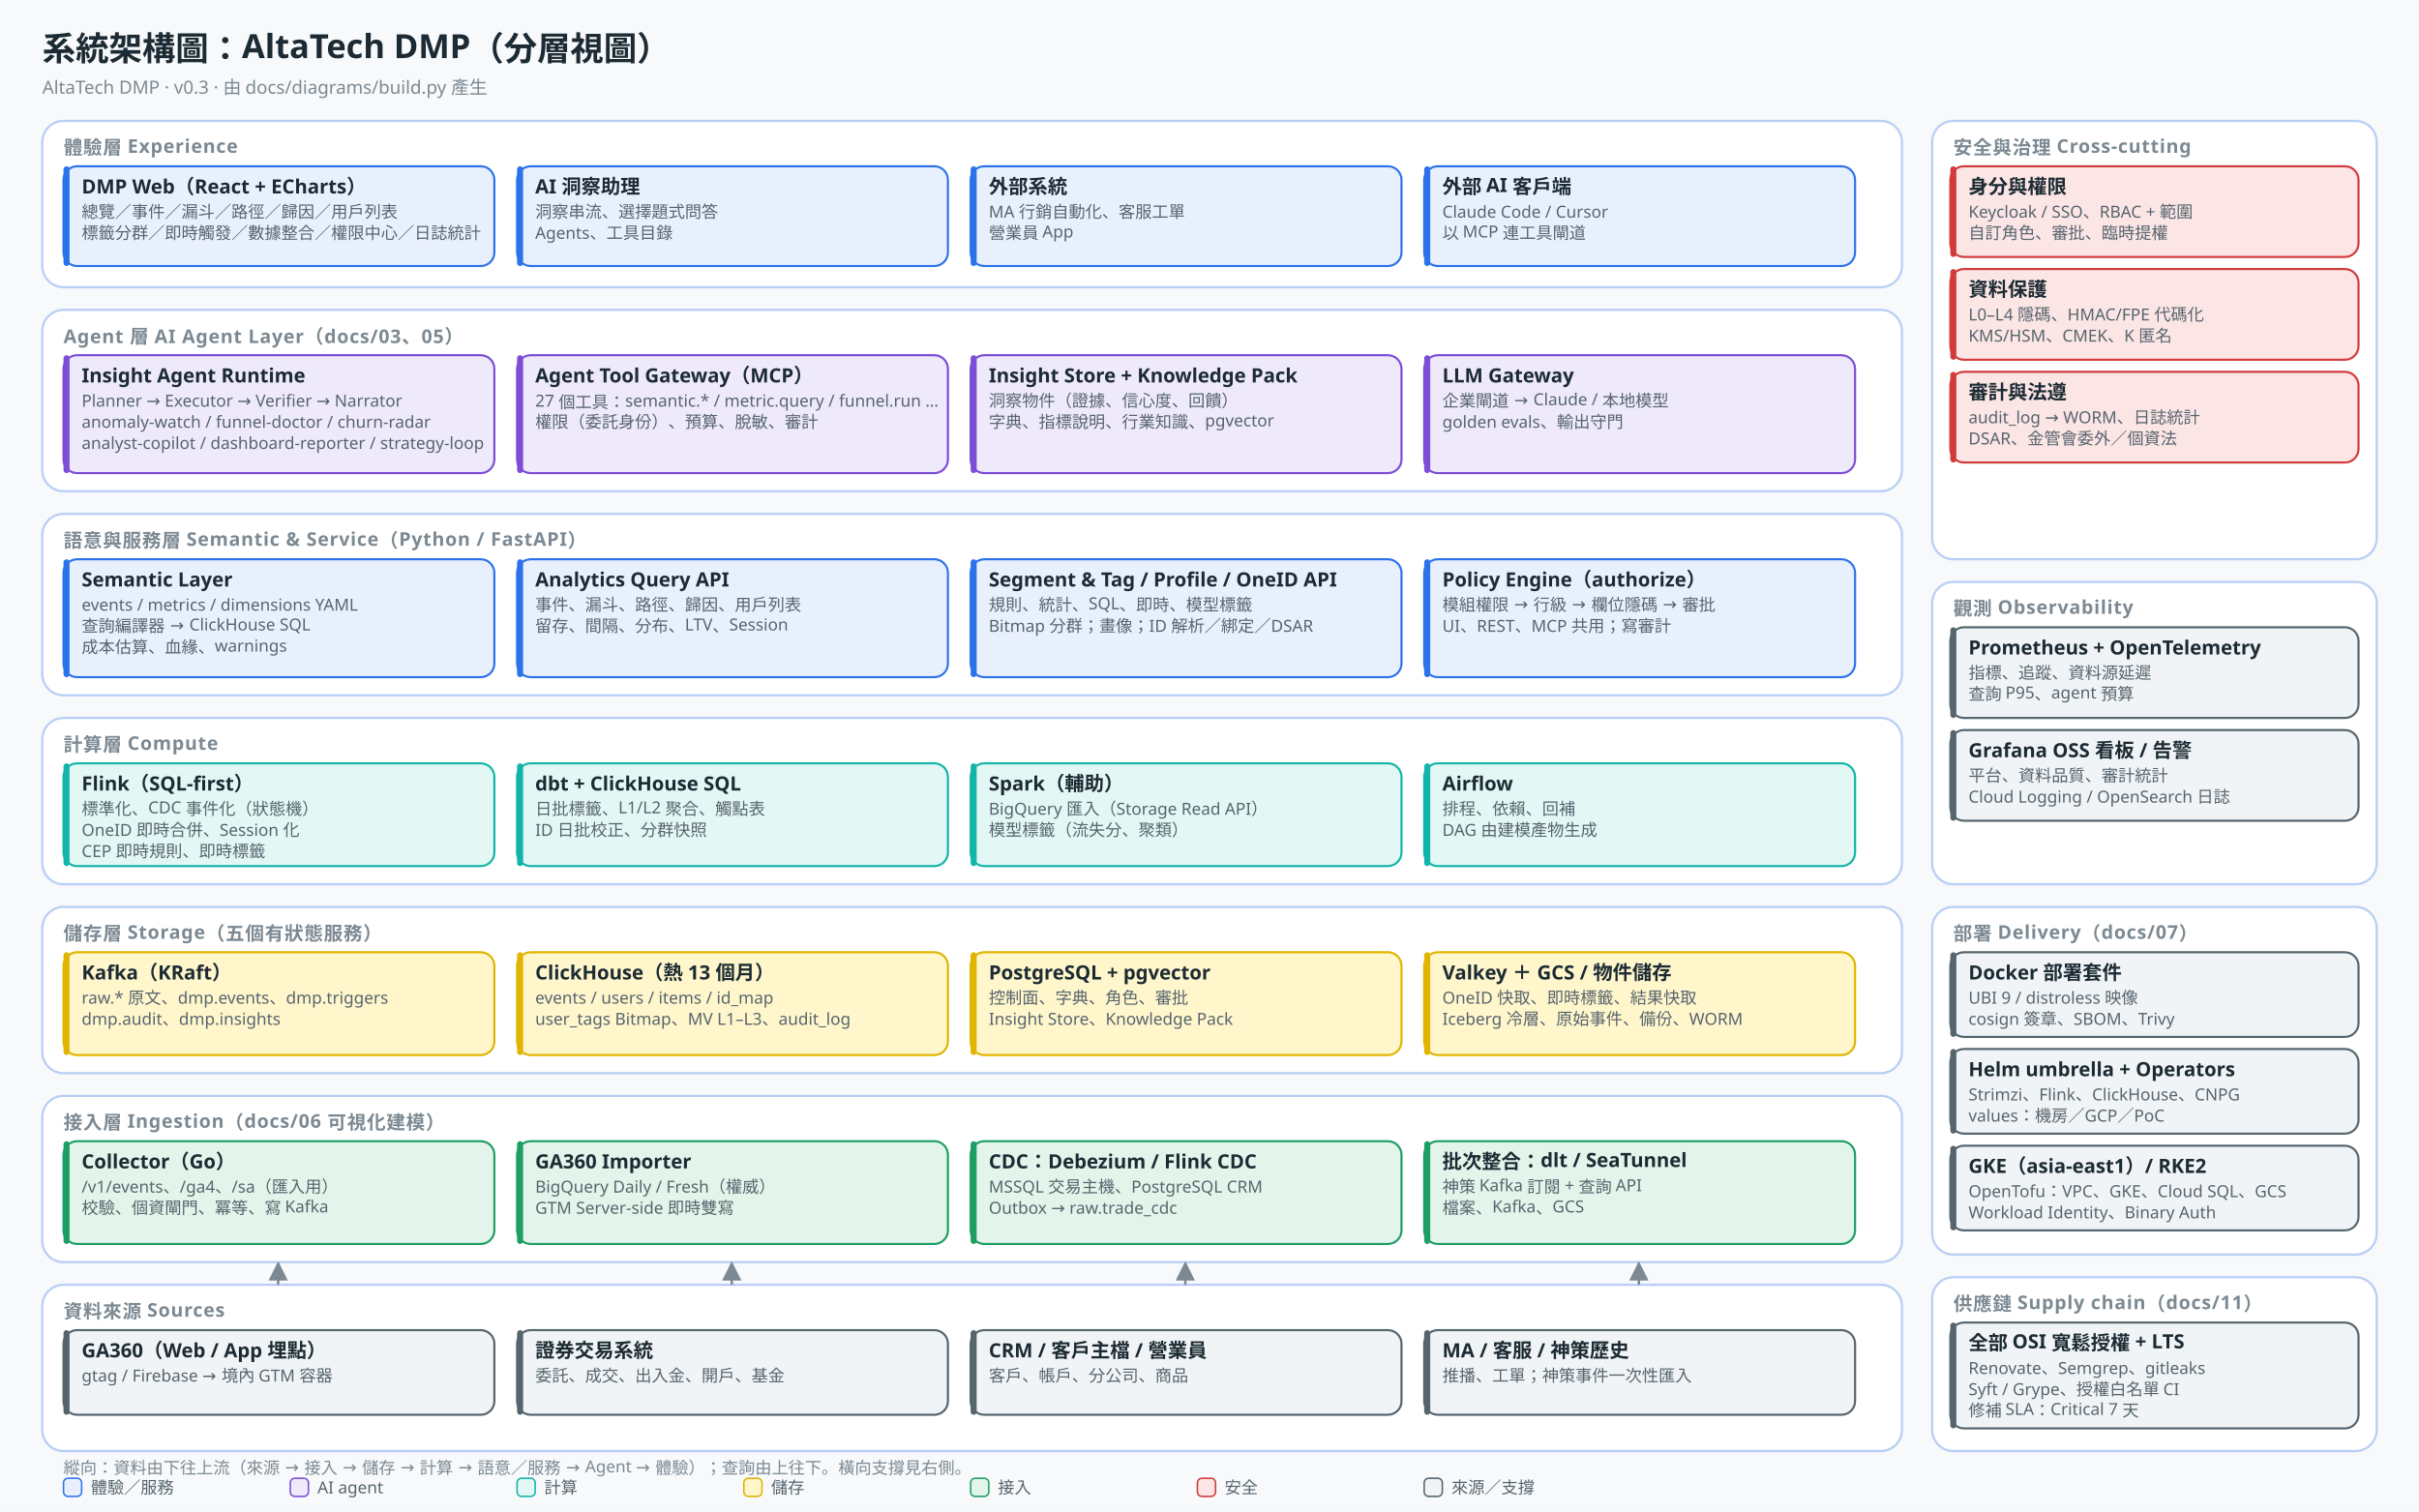
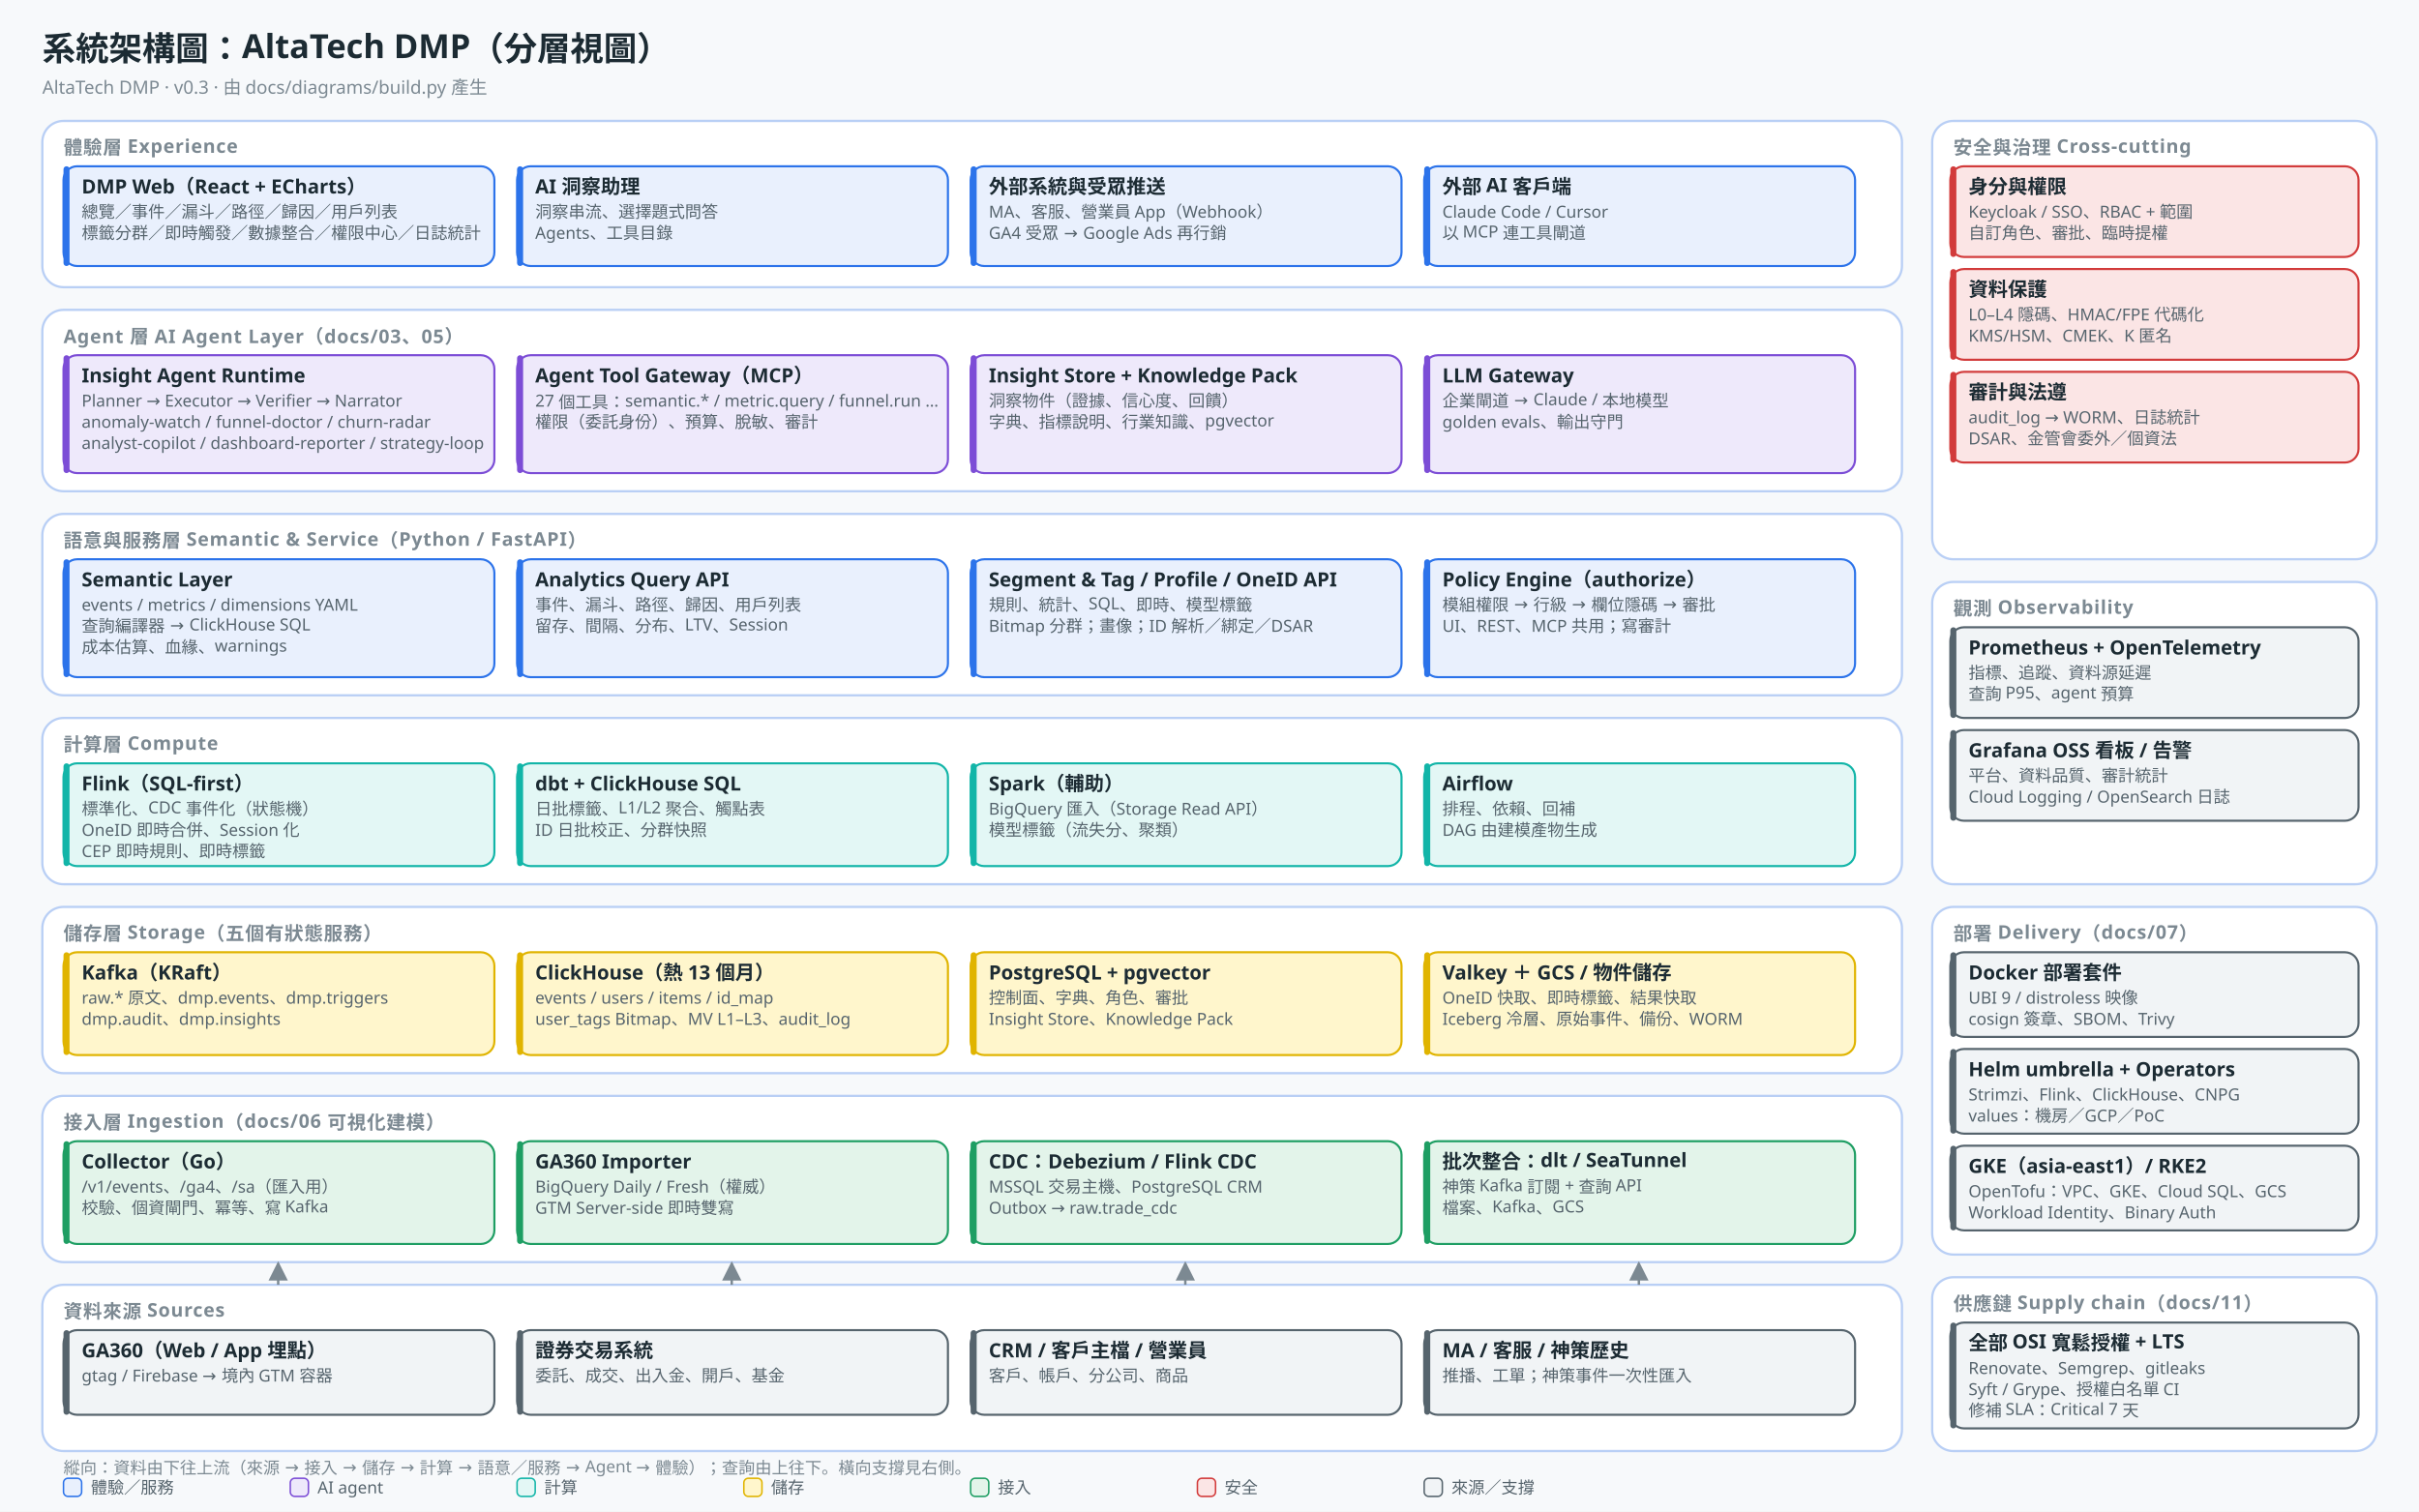
<svg xmlns="http://www.w3.org/2000/svg" viewBox="0 0 1600 1000" width="1600" height="1000">
  <defs>
    <marker id="ah" markerWidth="8" markerHeight="8" refX="7" refY="4" orient="auto">
      <path d="M0,0 L8,4 L0,8 z" fill="#7C8992" />
    </marker>
  </defs>
  <rect width="1600" height="1000" fill="#F7F9FB" />
  <text x="28" y="40" font-family="'Plus Jakarta Sans','Noto Sans TC','PingFang TC','Microsoft JhengHei',sans-serif" font-size="22" font-weight="800" fill="#1C2B33">系統架構圖：AltaTech DMP（分層視圖）</text>
  <text x="28" y="62" font-family="'Plus Jakarta Sans','Noto Sans TC','PingFang TC','Microsoft JhengHei',sans-serif" font-size="12" fill="#7C8992">AltaTech DMP · v0.3 · 由 docs/diagrams/build.py 產生</text>
  <rect x="28" y="80" width="1230" height="110" rx="14" fill="#FFFFFF" stroke="#B9CFF5" stroke-width="1.5" />
  <text x="42" y="102" font-family="'Plus Jakarta Sans','Noto Sans TC','PingFang TC','Microsoft JhengHei',sans-serif" font-size="12.5" font-weight="800" fill="#7C8992" letter-spacing=".5">體驗層  Experience</text>
  <rect x="42" y="110" width="285" height="66" rx="9" fill="#E9F0FD" stroke="#2C73EA" stroke-width="1.4" />
  <rect x="42" y="110" width="4" height="66" rx="2" fill="#2C73EA" />
  <text x="54" y="128" font-family="'Plus Jakarta Sans','Noto Sans TC','PingFang TC','Microsoft JhengHei',sans-serif" font-size="13" font-weight="700" fill="#1C2B33">DMP Web（React + ECharts）</text>
  <text x="54" y="144" font-family="'Plus Jakarta Sans','Noto Sans TC','PingFang TC','Microsoft JhengHei',sans-serif" font-size="11" fill="#56646D">總覽／事件／漏斗／路徑／歸因／用戶列表</text>
  <text x="54" y="158" font-family="'Plus Jakarta Sans','Noto Sans TC','PingFang TC','Microsoft JhengHei',sans-serif" font-size="11" fill="#56646D">標籤分群／即時觸發／數據整合／權限中心／日誌統計</text>
  <rect x="342" y="110" width="285" height="66" rx="9" fill="#E9F0FD" stroke="#2C73EA" stroke-width="1.4" />
  <rect x="342" y="110" width="4" height="66" rx="2" fill="#2C73EA" />
  <text x="354" y="128" font-family="'Plus Jakarta Sans','Noto Sans TC','PingFang TC','Microsoft JhengHei',sans-serif" font-size="13" font-weight="700" fill="#1C2B33">AI 洞察助理</text>
  <text x="354" y="144" font-family="'Plus Jakarta Sans','Noto Sans TC','PingFang TC','Microsoft JhengHei',sans-serif" font-size="11" fill="#56646D">洞察串流、選擇題式問答</text>
  <text x="354" y="158" font-family="'Plus Jakarta Sans','Noto Sans TC','PingFang TC','Microsoft JhengHei',sans-serif" font-size="11" fill="#56646D">Agents、工具目錄</text>
  <rect x="642" y="110" width="285" height="66" rx="9" fill="#E9F0FD" stroke="#2C73EA" stroke-width="1.4" />
  <rect x="642" y="110" width="4" height="66" rx="2" fill="#2C73EA" />
-   <text x="654" y="128" font-family="'Plus Jakarta Sans','Noto Sans TC','PingFang TC','Microsoft JhengHei',sans-serif" font-size="13" font-weight="700" fill="#1C2B33">外部系統</text>
-   <text x="654" y="144" font-family="'Plus Jakarta Sans','Noto Sans TC','PingFang TC','Microsoft JhengHei',sans-serif" font-size="11" fill="#56646D">MA 行銷自動化、客服工單</text>
-   <text x="654" y="158" font-family="'Plus Jakarta Sans','Noto Sans TC','PingFang TC','Microsoft JhengHei',sans-serif" font-size="11" fill="#56646D">營業員 App</text>
+   <text x="654" y="128" font-family="'Plus Jakarta Sans','Noto Sans TC','PingFang TC','Microsoft JhengHei',sans-serif" font-size="13" font-weight="700" fill="#1C2B33">外部系統與受眾推送</text>
+   <text x="654" y="144" font-family="'Plus Jakarta Sans','Noto Sans TC','PingFang TC','Microsoft JhengHei',sans-serif" font-size="11" fill="#56646D">MA、客服、營業員 App（Webhook）</text>
+   <text x="654" y="158" font-family="'Plus Jakarta Sans','Noto Sans TC','PingFang TC','Microsoft JhengHei',sans-serif" font-size="11" fill="#56646D">GA4 受眾 → Google Ads 再行銷</text>
  <rect x="942" y="110" width="285" height="66" rx="9" fill="#E9F0FD" stroke="#2C73EA" stroke-width="1.4" />
  <rect x="942" y="110" width="4" height="66" rx="2" fill="#2C73EA" />
  <text x="954" y="128" font-family="'Plus Jakarta Sans','Noto Sans TC','PingFang TC','Microsoft JhengHei',sans-serif" font-size="13" font-weight="700" fill="#1C2B33">外部 AI 客戶端</text>
  <text x="954" y="144" font-family="'Plus Jakarta Sans','Noto Sans TC','PingFang TC','Microsoft JhengHei',sans-serif" font-size="11" fill="#56646D">Claude Code / Cursor</text>
  <text x="954" y="158" font-family="'Plus Jakarta Sans','Noto Sans TC','PingFang TC','Microsoft JhengHei',sans-serif" font-size="11" fill="#56646D">以 MCP 連工具閘道</text>
  <rect x="28" y="205" width="1230" height="120" rx="14" fill="#FFFFFF" stroke="#B9CFF5" stroke-width="1.5" />
  <text x="42" y="227" font-family="'Plus Jakarta Sans','Noto Sans TC','PingFang TC','Microsoft JhengHei',sans-serif" font-size="12.5" font-weight="800" fill="#7C8992" letter-spacing=".5">Agent 層  AI Agent Layer（docs/03、05）</text>
  <rect x="42" y="235" width="285" height="78" rx="9" fill="#EEE9FB" stroke="#7C4DD6" stroke-width="1.4" />
  <rect x="42" y="235" width="4" height="78" rx="2" fill="#7C4DD6" />
  <text x="54" y="253" font-family="'Plus Jakarta Sans','Noto Sans TC','PingFang TC','Microsoft JhengHei',sans-serif" font-size="13" font-weight="700" fill="#1C2B33">Insight Agent Runtime</text>
  <text x="54" y="269" font-family="'Plus Jakarta Sans','Noto Sans TC','PingFang TC','Microsoft JhengHei',sans-serif" font-size="11" fill="#56646D">Planner → Executor → Verifier → Narrator</text>
  <text x="54" y="283" font-family="'Plus Jakarta Sans','Noto Sans TC','PingFang TC','Microsoft JhengHei',sans-serif" font-size="11" fill="#56646D">anomaly-watch / funnel-doctor / churn-radar</text>
  <text x="54" y="297" font-family="'Plus Jakarta Sans','Noto Sans TC','PingFang TC','Microsoft JhengHei',sans-serif" font-size="11" fill="#56646D">analyst-copilot / dashboard-reporter / strategy-loop</text>
  <rect x="342" y="235" width="285" height="78" rx="9" fill="#EEE9FB" stroke="#7C4DD6" stroke-width="1.4" />
  <rect x="342" y="235" width="4" height="78" rx="2" fill="#7C4DD6" />
  <text x="354" y="253" font-family="'Plus Jakarta Sans','Noto Sans TC','PingFang TC','Microsoft JhengHei',sans-serif" font-size="13" font-weight="700" fill="#1C2B33">Agent Tool Gateway（MCP）</text>
  <text x="354" y="269" font-family="'Plus Jakarta Sans','Noto Sans TC','PingFang TC','Microsoft JhengHei',sans-serif" font-size="11" fill="#56646D">27 個工具：semantic.* / metric.query / funnel.run …</text>
  <text x="354" y="283" font-family="'Plus Jakarta Sans','Noto Sans TC','PingFang TC','Microsoft JhengHei',sans-serif" font-size="11" fill="#56646D">權限（委託身份）、預算、脫敏、審計</text>
  <rect x="642" y="235" width="285" height="78" rx="9" fill="#EEE9FB" stroke="#7C4DD6" stroke-width="1.4" />
  <rect x="642" y="235" width="4" height="78" rx="2" fill="#7C4DD6" />
  <text x="654" y="253" font-family="'Plus Jakarta Sans','Noto Sans TC','PingFang TC','Microsoft JhengHei',sans-serif" font-size="13" font-weight="700" fill="#1C2B33">Insight Store + Knowledge Pack</text>
  <text x="654" y="269" font-family="'Plus Jakarta Sans','Noto Sans TC','PingFang TC','Microsoft JhengHei',sans-serif" font-size="11" fill="#56646D">洞察物件（證據、信心度、回饋）</text>
  <text x="654" y="283" font-family="'Plus Jakarta Sans','Noto Sans TC','PingFang TC','Microsoft JhengHei',sans-serif" font-size="11" fill="#56646D">字典、指標說明、行業知識、pgvector</text>
  <rect x="942" y="235" width="285" height="78" rx="9" fill="#EEE9FB" stroke="#7C4DD6" stroke-width="1.4" />
  <rect x="942" y="235" width="4" height="78" rx="2" fill="#7C4DD6" />
  <text x="954" y="253" font-family="'Plus Jakarta Sans','Noto Sans TC','PingFang TC','Microsoft JhengHei',sans-serif" font-size="13" font-weight="700" fill="#1C2B33">LLM Gateway</text>
  <text x="954" y="269" font-family="'Plus Jakarta Sans','Noto Sans TC','PingFang TC','Microsoft JhengHei',sans-serif" font-size="11" fill="#56646D">企業閘道 → Claude / 本地模型</text>
  <text x="954" y="283" font-family="'Plus Jakarta Sans','Noto Sans TC','PingFang TC','Microsoft JhengHei',sans-serif" font-size="11" fill="#56646D">golden evals、輸出守門</text>
  <rect x="28" y="340" width="1230" height="120" rx="14" fill="#FFFFFF" stroke="#B9CFF5" stroke-width="1.5" />
  <text x="42" y="362" font-family="'Plus Jakarta Sans','Noto Sans TC','PingFang TC','Microsoft JhengHei',sans-serif" font-size="12.5" font-weight="800" fill="#7C8992" letter-spacing=".5">語意與服務層  Semantic &amp; Service（Python / FastAPI）</text>
  <rect x="42" y="370" width="285" height="78" rx="9" fill="#E9F0FD" stroke="#2C73EA" stroke-width="1.4" />
  <rect x="42" y="370" width="4" height="78" rx="2" fill="#2C73EA" />
  <text x="54" y="388" font-family="'Plus Jakarta Sans','Noto Sans TC','PingFang TC','Microsoft JhengHei',sans-serif" font-size="13" font-weight="700" fill="#1C2B33">Semantic Layer</text>
  <text x="54" y="404" font-family="'Plus Jakarta Sans','Noto Sans TC','PingFang TC','Microsoft JhengHei',sans-serif" font-size="11" fill="#56646D">events / metrics / dimensions YAML</text>
  <text x="54" y="418" font-family="'Plus Jakarta Sans','Noto Sans TC','PingFang TC','Microsoft JhengHei',sans-serif" font-size="11" fill="#56646D">查詢編譯器 → ClickHouse SQL</text>
  <text x="54" y="432" font-family="'Plus Jakarta Sans','Noto Sans TC','PingFang TC','Microsoft JhengHei',sans-serif" font-size="11" fill="#56646D">成本估算、血緣、warnings</text>
  <rect x="342" y="370" width="285" height="78" rx="9" fill="#E9F0FD" stroke="#2C73EA" stroke-width="1.4" />
  <rect x="342" y="370" width="4" height="78" rx="2" fill="#2C73EA" />
  <text x="354" y="388" font-family="'Plus Jakarta Sans','Noto Sans TC','PingFang TC','Microsoft JhengHei',sans-serif" font-size="13" font-weight="700" fill="#1C2B33">Analytics Query API</text>
  <text x="354" y="404" font-family="'Plus Jakarta Sans','Noto Sans TC','PingFang TC','Microsoft JhengHei',sans-serif" font-size="11" fill="#56646D">事件、漏斗、路徑、歸因、用戶列表</text>
  <text x="354" y="418" font-family="'Plus Jakarta Sans','Noto Sans TC','PingFang TC','Microsoft JhengHei',sans-serif" font-size="11" fill="#56646D">留存、間隔、分布、LTV、Session</text>
  <rect x="642" y="370" width="285" height="78" rx="9" fill="#E9F0FD" stroke="#2C73EA" stroke-width="1.4" />
  <rect x="642" y="370" width="4" height="78" rx="2" fill="#2C73EA" />
  <text x="654" y="388" font-family="'Plus Jakarta Sans','Noto Sans TC','PingFang TC','Microsoft JhengHei',sans-serif" font-size="13" font-weight="700" fill="#1C2B33">Segment &amp; Tag / Profile / OneID API</text>
  <text x="654" y="404" font-family="'Plus Jakarta Sans','Noto Sans TC','PingFang TC','Microsoft JhengHei',sans-serif" font-size="11" fill="#56646D">規則、統計、SQL、即時、模型標籤</text>
  <text x="654" y="418" font-family="'Plus Jakarta Sans','Noto Sans TC','PingFang TC','Microsoft JhengHei',sans-serif" font-size="11" fill="#56646D">Bitmap 分群；畫像；ID 解析／綁定／DSAR</text>
  <rect x="942" y="370" width="285" height="78" rx="9" fill="#E9F0FD" stroke="#2C73EA" stroke-width="1.4" />
  <rect x="942" y="370" width="4" height="78" rx="2" fill="#2C73EA" />
  <text x="954" y="388" font-family="'Plus Jakarta Sans','Noto Sans TC','PingFang TC','Microsoft JhengHei',sans-serif" font-size="13" font-weight="700" fill="#1C2B33">Policy Engine（authorize）</text>
  <text x="954" y="404" font-family="'Plus Jakarta Sans','Noto Sans TC','PingFang TC','Microsoft JhengHei',sans-serif" font-size="11" fill="#56646D">模組權限 → 行級 → 欄位隱碼 → 審批</text>
  <text x="954" y="418" font-family="'Plus Jakarta Sans','Noto Sans TC','PingFang TC','Microsoft JhengHei',sans-serif" font-size="11" fill="#56646D">UI、REST、MCP 共用；寫審計</text>
  <rect x="28" y="475" width="1230" height="110" rx="14" fill="#FFFFFF" stroke="#B9CFF5" stroke-width="1.5" />
  <text x="42" y="497" font-family="'Plus Jakarta Sans','Noto Sans TC','PingFang TC','Microsoft JhengHei',sans-serif" font-size="12.5" font-weight="800" fill="#7C8992" letter-spacing=".5">計算層  Compute</text>
  <rect x="42" y="505" width="285" height="68" rx="9" fill="#E3F7F5" stroke="#12B5A8" stroke-width="1.4" />
  <rect x="42" y="505" width="4" height="68" rx="2" fill="#12B5A8" />
  <text x="54" y="523" font-family="'Plus Jakarta Sans','Noto Sans TC','PingFang TC','Microsoft JhengHei',sans-serif" font-size="13" font-weight="700" fill="#1C2B33">Flink（SQL-first）</text>
  <text x="54" y="539" font-family="'Plus Jakarta Sans','Noto Sans TC','PingFang TC','Microsoft JhengHei',sans-serif" font-size="11" fill="#56646D">標準化、CDC 事件化（狀態機）</text>
  <text x="54" y="553" font-family="'Plus Jakarta Sans','Noto Sans TC','PingFang TC','Microsoft JhengHei',sans-serif" font-size="11" fill="#56646D">OneID 即時合併、Session 化</text>
  <text x="54" y="567" font-family="'Plus Jakarta Sans','Noto Sans TC','PingFang TC','Microsoft JhengHei',sans-serif" font-size="11" fill="#56646D">CEP 即時規則、即時標籤</text>
  <rect x="342" y="505" width="285" height="68" rx="9" fill="#E3F7F5" stroke="#12B5A8" stroke-width="1.4" />
  <rect x="342" y="505" width="4" height="68" rx="2" fill="#12B5A8" />
  <text x="354" y="523" font-family="'Plus Jakarta Sans','Noto Sans TC','PingFang TC','Microsoft JhengHei',sans-serif" font-size="13" font-weight="700" fill="#1C2B33">dbt + ClickHouse SQL</text>
  <text x="354" y="539" font-family="'Plus Jakarta Sans','Noto Sans TC','PingFang TC','Microsoft JhengHei',sans-serif" font-size="11" fill="#56646D">日批標籤、L1/L2 聚合、觸點表</text>
  <text x="354" y="553" font-family="'Plus Jakarta Sans','Noto Sans TC','PingFang TC','Microsoft JhengHei',sans-serif" font-size="11" fill="#56646D">ID 日批校正、分群快照</text>
  <rect x="642" y="505" width="285" height="68" rx="9" fill="#E3F7F5" stroke="#12B5A8" stroke-width="1.4" />
  <rect x="642" y="505" width="4" height="68" rx="2" fill="#12B5A8" />
  <text x="654" y="523" font-family="'Plus Jakarta Sans','Noto Sans TC','PingFang TC','Microsoft JhengHei',sans-serif" font-size="13" font-weight="700" fill="#1C2B33">Spark（輔助）</text>
  <text x="654" y="539" font-family="'Plus Jakarta Sans','Noto Sans TC','PingFang TC','Microsoft JhengHei',sans-serif" font-size="11" fill="#56646D">BigQuery 匯入（Storage Read API）</text>
  <text x="654" y="553" font-family="'Plus Jakarta Sans','Noto Sans TC','PingFang TC','Microsoft JhengHei',sans-serif" font-size="11" fill="#56646D">模型標籤（流失分、聚類）</text>
  <rect x="942" y="505" width="285" height="68" rx="9" fill="#E3F7F5" stroke="#12B5A8" stroke-width="1.4" />
  <rect x="942" y="505" width="4" height="68" rx="2" fill="#12B5A8" />
  <text x="954" y="523" font-family="'Plus Jakarta Sans','Noto Sans TC','PingFang TC','Microsoft JhengHei',sans-serif" font-size="13" font-weight="700" fill="#1C2B33">Airflow</text>
  <text x="954" y="539" font-family="'Plus Jakarta Sans','Noto Sans TC','PingFang TC','Microsoft JhengHei',sans-serif" font-size="11" fill="#56646D">排程、依賴、回補</text>
  <text x="954" y="553" font-family="'Plus Jakarta Sans','Noto Sans TC','PingFang TC','Microsoft JhengHei',sans-serif" font-size="11" fill="#56646D">DAG 由建模產物生成</text>
  <rect x="28" y="600" width="1230" height="110" rx="14" fill="#FFFFFF" stroke="#B9CFF5" stroke-width="1.5" />
  <text x="42" y="622" font-family="'Plus Jakarta Sans','Noto Sans TC','PingFang TC','Microsoft JhengHei',sans-serif" font-size="12.5" font-weight="800" fill="#7C8992" letter-spacing=".5">儲存層  Storage（五個有狀態服務）</text>
  <rect x="42" y="630" width="285" height="68" rx="9" fill="#FFF6CC" stroke="#E0B400" stroke-width="1.4" />
  <rect x="42" y="630" width="4" height="68" rx="2" fill="#E0B400" />
  <text x="54" y="648" font-family="'Plus Jakarta Sans','Noto Sans TC','PingFang TC','Microsoft JhengHei',sans-serif" font-size="13" font-weight="700" fill="#1C2B33">Kafka（KRaft）</text>
  <text x="54" y="664" font-family="'Plus Jakarta Sans','Noto Sans TC','PingFang TC','Microsoft JhengHei',sans-serif" font-size="11" fill="#56646D">raw.* 原文、dmp.events、dmp.triggers</text>
  <text x="54" y="678" font-family="'Plus Jakarta Sans','Noto Sans TC','PingFang TC','Microsoft JhengHei',sans-serif" font-size="11" fill="#56646D">dmp.audit、dmp.insights</text>
  <rect x="342" y="630" width="285" height="68" rx="9" fill="#FFF6CC" stroke="#E0B400" stroke-width="1.4" />
  <rect x="342" y="630" width="4" height="68" rx="2" fill="#E0B400" />
  <text x="354" y="648" font-family="'Plus Jakarta Sans','Noto Sans TC','PingFang TC','Microsoft JhengHei',sans-serif" font-size="13" font-weight="700" fill="#1C2B33">ClickHouse（熱 13 個月）</text>
  <text x="354" y="664" font-family="'Plus Jakarta Sans','Noto Sans TC','PingFang TC','Microsoft JhengHei',sans-serif" font-size="11" fill="#56646D">events / users / items / id_map</text>
  <text x="354" y="678" font-family="'Plus Jakarta Sans','Noto Sans TC','PingFang TC','Microsoft JhengHei',sans-serif" font-size="11" fill="#56646D">user_tags Bitmap、MV L1–L3、audit_log</text>
  <rect x="642" y="630" width="285" height="68" rx="9" fill="#FFF6CC" stroke="#E0B400" stroke-width="1.4" />
  <rect x="642" y="630" width="4" height="68" rx="2" fill="#E0B400" />
  <text x="654" y="648" font-family="'Plus Jakarta Sans','Noto Sans TC','PingFang TC','Microsoft JhengHei',sans-serif" font-size="13" font-weight="700" fill="#1C2B33">PostgreSQL + pgvector</text>
  <text x="654" y="664" font-family="'Plus Jakarta Sans','Noto Sans TC','PingFang TC','Microsoft JhengHei',sans-serif" font-size="11" fill="#56646D">控制面、字典、角色、審批</text>
  <text x="654" y="678" font-family="'Plus Jakarta Sans','Noto Sans TC','PingFang TC','Microsoft JhengHei',sans-serif" font-size="11" fill="#56646D">Insight Store、Knowledge Pack</text>
  <rect x="942" y="630" width="285" height="68" rx="9" fill="#FFF6CC" stroke="#E0B400" stroke-width="1.4" />
  <rect x="942" y="630" width="4" height="68" rx="2" fill="#E0B400" />
  <text x="954" y="648" font-family="'Plus Jakarta Sans','Noto Sans TC','PingFang TC','Microsoft JhengHei',sans-serif" font-size="13" font-weight="700" fill="#1C2B33">Valkey ＋ GCS / 物件儲存</text>
  <text x="954" y="664" font-family="'Plus Jakarta Sans','Noto Sans TC','PingFang TC','Microsoft JhengHei',sans-serif" font-size="11" fill="#56646D">OneID 快取、即時標籤、結果快取</text>
  <text x="954" y="678" font-family="'Plus Jakarta Sans','Noto Sans TC','PingFang TC','Microsoft JhengHei',sans-serif" font-size="11" fill="#56646D">Iceberg 冷層、原始事件、備份、WORM</text>
  <rect x="28" y="725" width="1230" height="110" rx="14" fill="#FFFFFF" stroke="#B9CFF5" stroke-width="1.5" />
  <text x="42" y="747" font-family="'Plus Jakarta Sans','Noto Sans TC','PingFang TC','Microsoft JhengHei',sans-serif" font-size="12.5" font-weight="800" fill="#7C8992" letter-spacing=".5">接入層  Ingestion（docs/06 可視化建模）</text>
  <rect x="42" y="755" width="285" height="68" rx="9" fill="#E3F4EA" stroke="#1E9E63" stroke-width="1.4" />
  <rect x="42" y="755" width="4" height="68" rx="2" fill="#1E9E63" />
  <text x="54" y="773" font-family="'Plus Jakarta Sans','Noto Sans TC','PingFang TC','Microsoft JhengHei',sans-serif" font-size="13" font-weight="700" fill="#1C2B33">Collector（Go）</text>
  <text x="54" y="789" font-family="'Plus Jakarta Sans','Noto Sans TC','PingFang TC','Microsoft JhengHei',sans-serif" font-size="11" fill="#56646D">/v1/events、/ga4、/sa（匯入用）</text>
  <text x="54" y="803" font-family="'Plus Jakarta Sans','Noto Sans TC','PingFang TC','Microsoft JhengHei',sans-serif" font-size="11" fill="#56646D">校驗、個資閘門、冪等、寫 Kafka</text>
  <rect x="342" y="755" width="285" height="68" rx="9" fill="#E3F4EA" stroke="#1E9E63" stroke-width="1.4" />
  <rect x="342" y="755" width="4" height="68" rx="2" fill="#1E9E63" />
  <text x="354" y="773" font-family="'Plus Jakarta Sans','Noto Sans TC','PingFang TC','Microsoft JhengHei',sans-serif" font-size="13" font-weight="700" fill="#1C2B33">GA360 Importer</text>
  <text x="354" y="789" font-family="'Plus Jakarta Sans','Noto Sans TC','PingFang TC','Microsoft JhengHei',sans-serif" font-size="11" fill="#56646D">BigQuery Daily / Fresh（權威）</text>
  <text x="354" y="803" font-family="'Plus Jakarta Sans','Noto Sans TC','PingFang TC','Microsoft JhengHei',sans-serif" font-size="11" fill="#56646D">GTM Server-side 即時雙寫</text>
  <rect x="642" y="755" width="285" height="68" rx="9" fill="#E3F4EA" stroke="#1E9E63" stroke-width="1.4" />
  <rect x="642" y="755" width="4" height="68" rx="2" fill="#1E9E63" />
  <text x="654" y="773" font-family="'Plus Jakarta Sans','Noto Sans TC','PingFang TC','Microsoft JhengHei',sans-serif" font-size="13" font-weight="700" fill="#1C2B33">CDC：Debezium / Flink CDC</text>
  <text x="654" y="789" font-family="'Plus Jakarta Sans','Noto Sans TC','PingFang TC','Microsoft JhengHei',sans-serif" font-size="11" fill="#56646D">MSSQL 交易主機、PostgreSQL CRM</text>
  <text x="654" y="803" font-family="'Plus Jakarta Sans','Noto Sans TC','PingFang TC','Microsoft JhengHei',sans-serif" font-size="11" fill="#56646D">Outbox → raw.trade_cdc</text>
  <rect x="942" y="755" width="285" height="68" rx="9" fill="#E3F4EA" stroke="#1E9E63" stroke-width="1.4" />
  <rect x="942" y="755" width="4" height="68" rx="2" fill="#1E9E63" />
  <text x="954" y="773" font-family="'Plus Jakarta Sans','Noto Sans TC','PingFang TC','Microsoft JhengHei',sans-serif" font-size="13" font-weight="700" fill="#1C2B33">批次整合：dlt / SeaTunnel</text>
  <text x="954" y="789" font-family="'Plus Jakarta Sans','Noto Sans TC','PingFang TC','Microsoft JhengHei',sans-serif" font-size="11" fill="#56646D">神策 Kafka 訂閱 + 查詢 API</text>
  <text x="954" y="803" font-family="'Plus Jakarta Sans','Noto Sans TC','PingFang TC','Microsoft JhengHei',sans-serif" font-size="11" fill="#56646D">檔案、Kafka、GCS</text>
  <rect x="28" y="850" width="1230" height="110" rx="14" fill="#FFFFFF" stroke="#B9CFF5" stroke-width="1.5" />
  <text x="42" y="872" font-family="'Plus Jakarta Sans','Noto Sans TC','PingFang TC','Microsoft JhengHei',sans-serif" font-size="12.5" font-weight="800" fill="#7C8992" letter-spacing=".5">資料來源  Sources</text>
  <rect x="42" y="880" width="285" height="56" rx="9" fill="#F1F4F6" stroke="#56646D" stroke-width="1.4" />
  <rect x="42" y="880" width="4" height="56" rx="2" fill="#56646D" />
  <text x="54" y="898" font-family="'Plus Jakarta Sans','Noto Sans TC','PingFang TC','Microsoft JhengHei',sans-serif" font-size="13" font-weight="700" fill="#1C2B33">GA360（Web / App 埋點）</text>
  <text x="54" y="914" font-family="'Plus Jakarta Sans','Noto Sans TC','PingFang TC','Microsoft JhengHei',sans-serif" font-size="11" fill="#56646D">gtag / Firebase → 境內 GTM 容器</text>
  <rect x="342" y="880" width="285" height="56" rx="9" fill="#F1F4F6" stroke="#56646D" stroke-width="1.4" />
  <rect x="342" y="880" width="4" height="56" rx="2" fill="#56646D" />
  <text x="354" y="898" font-family="'Plus Jakarta Sans','Noto Sans TC','PingFang TC','Microsoft JhengHei',sans-serif" font-size="13" font-weight="700" fill="#1C2B33">證券交易系統</text>
  <text x="354" y="914" font-family="'Plus Jakarta Sans','Noto Sans TC','PingFang TC','Microsoft JhengHei',sans-serif" font-size="11" fill="#56646D">委託、成交、出入金、開戶、基金</text>
  <rect x="642" y="880" width="285" height="56" rx="9" fill="#F1F4F6" stroke="#56646D" stroke-width="1.4" />
  <rect x="642" y="880" width="4" height="56" rx="2" fill="#56646D" />
  <text x="654" y="898" font-family="'Plus Jakarta Sans','Noto Sans TC','PingFang TC','Microsoft JhengHei',sans-serif" font-size="13" font-weight="700" fill="#1C2B33">CRM / 客戶主檔 / 營業員</text>
  <text x="654" y="914" font-family="'Plus Jakarta Sans','Noto Sans TC','PingFang TC','Microsoft JhengHei',sans-serif" font-size="11" fill="#56646D">客戶、帳戶、分公司、商品</text>
  <rect x="942" y="880" width="285" height="56" rx="9" fill="#F1F4F6" stroke="#56646D" stroke-width="1.4" />
  <rect x="942" y="880" width="4" height="56" rx="2" fill="#56646D" />
  <text x="954" y="898" font-family="'Plus Jakarta Sans','Noto Sans TC','PingFang TC','Microsoft JhengHei',sans-serif" font-size="13" font-weight="700" fill="#1C2B33">MA / 客服 / 神策歷史</text>
  <text x="954" y="914" font-family="'Plus Jakarta Sans','Noto Sans TC','PingFang TC','Microsoft JhengHei',sans-serif" font-size="11" fill="#56646D">推播、工單；神策事件一次性匯入</text>
  <path d="M184,850 L184,836" fill="none" stroke="#7C8992" stroke-width="1.6" marker-end="url(#ah)" />
  <path d="M484,850 L484,836" fill="none" stroke="#7C8992" stroke-width="1.6" marker-end="url(#ah)" />
  <path d="M784,850 L784,836" fill="none" stroke="#7C8992" stroke-width="1.6" marker-end="url(#ah)" />
  <path d="M1084,850 L1084,836" fill="none" stroke="#7C8992" stroke-width="1.6" marker-end="url(#ah)" />
  <text x="42" y="975" font-family="'Plus Jakarta Sans','Noto Sans TC','PingFang TC','Microsoft JhengHei',sans-serif" font-size="11" fill="#7C8992">縱向：資料由下往上流（來源 → 接入 → 儲存 → 計算 → 語意／服務 → Agent → 體驗）；查詢由上往下。橫向支撐見右側。</text>
  <rect x="1278" y="80" width="294" height="290" rx="14" fill="#FFFFFF" stroke="#B9CFF5" stroke-width="1.5" />
  <text x="1292" y="102" font-family="'Plus Jakarta Sans','Noto Sans TC','PingFang TC','Microsoft JhengHei',sans-serif" font-size="12.5" font-weight="800" fill="#7C8992" letter-spacing=".5">安全與治理  Cross-cutting</text>
  <rect x="1290" y="110" width="270" height="60" rx="9" fill="#FBE5E5" stroke="#D23B3B" stroke-width="1.4" />
  <rect x="1290" y="110" width="4" height="60" rx="2" fill="#D23B3B" />
  <text x="1302" y="128" font-family="'Plus Jakarta Sans','Noto Sans TC','PingFang TC','Microsoft JhengHei',sans-serif" font-size="13" font-weight="700" fill="#1C2B33">身分與權限</text>
  <text x="1302" y="144" font-family="'Plus Jakarta Sans','Noto Sans TC','PingFang TC','Microsoft JhengHei',sans-serif" font-size="11" fill="#56646D">Keycloak / SSO、RBAC + 範圍</text>
  <text x="1302" y="158" font-family="'Plus Jakarta Sans','Noto Sans TC','PingFang TC','Microsoft JhengHei',sans-serif" font-size="11" fill="#56646D">自訂角色、審批、臨時提權</text>
  <rect x="1290" y="178" width="270" height="60" rx="9" fill="#FBE5E5" stroke="#D23B3B" stroke-width="1.4" />
  <rect x="1290" y="178" width="4" height="60" rx="2" fill="#D23B3B" />
  <text x="1302" y="196" font-family="'Plus Jakarta Sans','Noto Sans TC','PingFang TC','Microsoft JhengHei',sans-serif" font-size="13" font-weight="700" fill="#1C2B33">資料保護</text>
  <text x="1302" y="212" font-family="'Plus Jakarta Sans','Noto Sans TC','PingFang TC','Microsoft JhengHei',sans-serif" font-size="11" fill="#56646D">L0–L4 隱碼、HMAC/FPE 代碼化</text>
  <text x="1302" y="226" font-family="'Plus Jakarta Sans','Noto Sans TC','PingFang TC','Microsoft JhengHei',sans-serif" font-size="11" fill="#56646D">KMS/HSM、CMEK、K 匿名</text>
  <rect x="1290" y="246" width="270" height="60" rx="9" fill="#FBE5E5" stroke="#D23B3B" stroke-width="1.4" />
  <rect x="1290" y="246" width="4" height="60" rx="2" fill="#D23B3B" />
  <text x="1302" y="264" font-family="'Plus Jakarta Sans','Noto Sans TC','PingFang TC','Microsoft JhengHei',sans-serif" font-size="13" font-weight="700" fill="#1C2B33">審計與法遵</text>
  <text x="1302" y="280" font-family="'Plus Jakarta Sans','Noto Sans TC','PingFang TC','Microsoft JhengHei',sans-serif" font-size="11" fill="#56646D">audit_log → WORM、日誌統計</text>
  <text x="1302" y="294" font-family="'Plus Jakarta Sans','Noto Sans TC','PingFang TC','Microsoft JhengHei',sans-serif" font-size="11" fill="#56646D">DSAR、金管會委外／個資法</text>
  <rect x="1278" y="385" width="294" height="200" rx="14" fill="#FFFFFF" stroke="#B9CFF5" stroke-width="1.5" />
  <text x="1292" y="407" font-family="'Plus Jakarta Sans','Noto Sans TC','PingFang TC','Microsoft JhengHei',sans-serif" font-size="12.5" font-weight="800" fill="#7C8992" letter-spacing=".5">觀測  Observability</text>
  <rect x="1290" y="415" width="270" height="60" rx="9" fill="#F1F4F6" stroke="#56646D" stroke-width="1.4" />
  <rect x="1290" y="415" width="4" height="60" rx="2" fill="#56646D" />
  <text x="1302" y="433" font-family="'Plus Jakarta Sans','Noto Sans TC','PingFang TC','Microsoft JhengHei',sans-serif" font-size="13" font-weight="700" fill="#1C2B33">Prometheus + OpenTelemetry</text>
  <text x="1302" y="449" font-family="'Plus Jakarta Sans','Noto Sans TC','PingFang TC','Microsoft JhengHei',sans-serif" font-size="11" fill="#56646D">指標、追蹤、資料源延遲</text>
  <text x="1302" y="463" font-family="'Plus Jakarta Sans','Noto Sans TC','PingFang TC','Microsoft JhengHei',sans-serif" font-size="11" fill="#56646D">查詢 P95、agent 預算</text>
  <rect x="1290" y="483" width="270" height="60" rx="9" fill="#F1F4F6" stroke="#56646D" stroke-width="1.4" />
  <rect x="1290" y="483" width="4" height="60" rx="2" fill="#56646D" />
  <text x="1302" y="501" font-family="'Plus Jakarta Sans','Noto Sans TC','PingFang TC','Microsoft JhengHei',sans-serif" font-size="13" font-weight="700" fill="#1C2B33">Grafana OSS 看板 / 告警</text>
  <text x="1302" y="517" font-family="'Plus Jakarta Sans','Noto Sans TC','PingFang TC','Microsoft JhengHei',sans-serif" font-size="11" fill="#56646D">平台、資料品質、審計統計</text>
  <text x="1302" y="531" font-family="'Plus Jakarta Sans','Noto Sans TC','PingFang TC','Microsoft JhengHei',sans-serif" font-size="11" fill="#56646D">Cloud Logging / OpenSearch 日誌</text>
  <rect x="1278" y="600" width="294" height="230" rx="14" fill="#FFFFFF" stroke="#B9CFF5" stroke-width="1.5" />
  <text x="1292" y="622" font-family="'Plus Jakarta Sans','Noto Sans TC','PingFang TC','Microsoft JhengHei',sans-serif" font-size="12.5" font-weight="800" fill="#7C8992" letter-spacing=".5">部署  Delivery（docs/07）</text>
  <rect x="1290" y="630" width="270" height="56" rx="9" fill="#F1F4F6" stroke="#56646D" stroke-width="1.4" />
  <rect x="1290" y="630" width="4" height="56" rx="2" fill="#56646D" />
  <text x="1302" y="648" font-family="'Plus Jakarta Sans','Noto Sans TC','PingFang TC','Microsoft JhengHei',sans-serif" font-size="13" font-weight="700" fill="#1C2B33">Docker 部署套件</text>
  <text x="1302" y="664" font-family="'Plus Jakarta Sans','Noto Sans TC','PingFang TC','Microsoft JhengHei',sans-serif" font-size="11" fill="#56646D">UBI 9 / distroless 映像</text>
  <text x="1302" y="678" font-family="'Plus Jakarta Sans','Noto Sans TC','PingFang TC','Microsoft JhengHei',sans-serif" font-size="11" fill="#56646D">cosign 簽章、SBOM、Trivy</text>
  <rect x="1290" y="694" width="270" height="56" rx="9" fill="#F1F4F6" stroke="#56646D" stroke-width="1.4" />
  <rect x="1290" y="694" width="4" height="56" rx="2" fill="#56646D" />
  <text x="1302" y="712" font-family="'Plus Jakarta Sans','Noto Sans TC','PingFang TC','Microsoft JhengHei',sans-serif" font-size="13" font-weight="700" fill="#1C2B33">Helm umbrella + Operators</text>
  <text x="1302" y="728" font-family="'Plus Jakarta Sans','Noto Sans TC','PingFang TC','Microsoft JhengHei',sans-serif" font-size="11" fill="#56646D">Strimzi、Flink、ClickHouse、CNPG</text>
  <text x="1302" y="742" font-family="'Plus Jakarta Sans','Noto Sans TC','PingFang TC','Microsoft JhengHei',sans-serif" font-size="11" fill="#56646D">values：機房／GCP／PoC</text>
  <rect x="1290" y="758" width="270" height="56" rx="9" fill="#F1F4F6" stroke="#56646D" stroke-width="1.4" />
  <rect x="1290" y="758" width="4" height="56" rx="2" fill="#56646D" />
  <text x="1302" y="776" font-family="'Plus Jakarta Sans','Noto Sans TC','PingFang TC','Microsoft JhengHei',sans-serif" font-size="13" font-weight="700" fill="#1C2B33">GKE（asia-east1）/ RKE2</text>
  <text x="1302" y="792" font-family="'Plus Jakarta Sans','Noto Sans TC','PingFang TC','Microsoft JhengHei',sans-serif" font-size="11" fill="#56646D">OpenTofu：VPC、GKE、Cloud SQL、GCS</text>
  <text x="1302" y="806" font-family="'Plus Jakarta Sans','Noto Sans TC','PingFang TC','Microsoft JhengHei',sans-serif" font-size="11" fill="#56646D">Workload Identity、Binary Auth</text>
  <rect x="1278" y="845" width="294" height="115" rx="14" fill="#FFFFFF" stroke="#B9CFF5" stroke-width="1.5" />
  <text x="1292" y="867" font-family="'Plus Jakarta Sans','Noto Sans TC','PingFang TC','Microsoft JhengHei',sans-serif" font-size="12.5" font-weight="800" fill="#7C8992" letter-spacing=".5">供應鏈  Supply chain（docs/11）</text>
  <rect x="1290" y="875" width="270" height="70" rx="9" fill="#F1F4F6" stroke="#56646D" stroke-width="1.4" />
  <rect x="1290" y="875" width="4" height="70" rx="2" fill="#56646D" />
  <text x="1302" y="893" font-family="'Plus Jakarta Sans','Noto Sans TC','PingFang TC','Microsoft JhengHei',sans-serif" font-size="13" font-weight="700" fill="#1C2B33">全部 OSI 寬鬆授權 + LTS</text>
  <text x="1302" y="909" font-family="'Plus Jakarta Sans','Noto Sans TC','PingFang TC','Microsoft JhengHei',sans-serif" font-size="11" fill="#56646D">Renovate、Semgrep、gitleaks</text>
  <text x="1302" y="923" font-family="'Plus Jakarta Sans','Noto Sans TC','PingFang TC','Microsoft JhengHei',sans-serif" font-size="11" fill="#56646D">Syft / Grype、授權白名單 CI</text>
  <text x="1302" y="937" font-family="'Plus Jakarta Sans','Noto Sans TC','PingFang TC','Microsoft JhengHei',sans-serif" font-size="11" fill="#56646D">修補 SLA：Critical 7 天</text>
  <rect x="42" y="978" width="12" height="12" rx="3" fill="#E9F0FD" stroke="#2C73EA" />
  <text x="60" y="988" font-family="'Plus Jakarta Sans','Noto Sans TC','PingFang TC','Microsoft JhengHei',sans-serif" font-size="11" fill="#56646D">體驗／服務</text>
  <rect x="192" y="978" width="12" height="12" rx="3" fill="#EEE9FB" stroke="#7C4DD6" />
  <text x="210" y="988" font-family="'Plus Jakarta Sans','Noto Sans TC','PingFang TC','Microsoft JhengHei',sans-serif" font-size="11" fill="#56646D">AI agent</text>
  <rect x="342" y="978" width="12" height="12" rx="3" fill="#E3F7F5" stroke="#12B5A8" />
  <text x="360" y="988" font-family="'Plus Jakarta Sans','Noto Sans TC','PingFang TC','Microsoft JhengHei',sans-serif" font-size="11" fill="#56646D">計算</text>
  <rect x="492" y="978" width="12" height="12" rx="3" fill="#FFF6CC" stroke="#E0B400" />
  <text x="510" y="988" font-family="'Plus Jakarta Sans','Noto Sans TC','PingFang TC','Microsoft JhengHei',sans-serif" font-size="11" fill="#56646D">儲存</text>
  <rect x="642" y="978" width="12" height="12" rx="3" fill="#E3F4EA" stroke="#1E9E63" />
  <text x="660" y="988" font-family="'Plus Jakarta Sans','Noto Sans TC','PingFang TC','Microsoft JhengHei',sans-serif" font-size="11" fill="#56646D">接入</text>
  <rect x="792" y="978" width="12" height="12" rx="3" fill="#FBE5E5" stroke="#D23B3B" />
  <text x="810" y="988" font-family="'Plus Jakarta Sans','Noto Sans TC','PingFang TC','Microsoft JhengHei',sans-serif" font-size="11" fill="#56646D">安全</text>
  <rect x="942" y="978" width="12" height="12" rx="3" fill="#F1F4F6" stroke="#56646D" />
  <text x="960" y="988" font-family="'Plus Jakarta Sans','Noto Sans TC','PingFang TC','Microsoft JhengHei',sans-serif" font-size="11" fill="#56646D">來源／支撐</text>
</svg>
